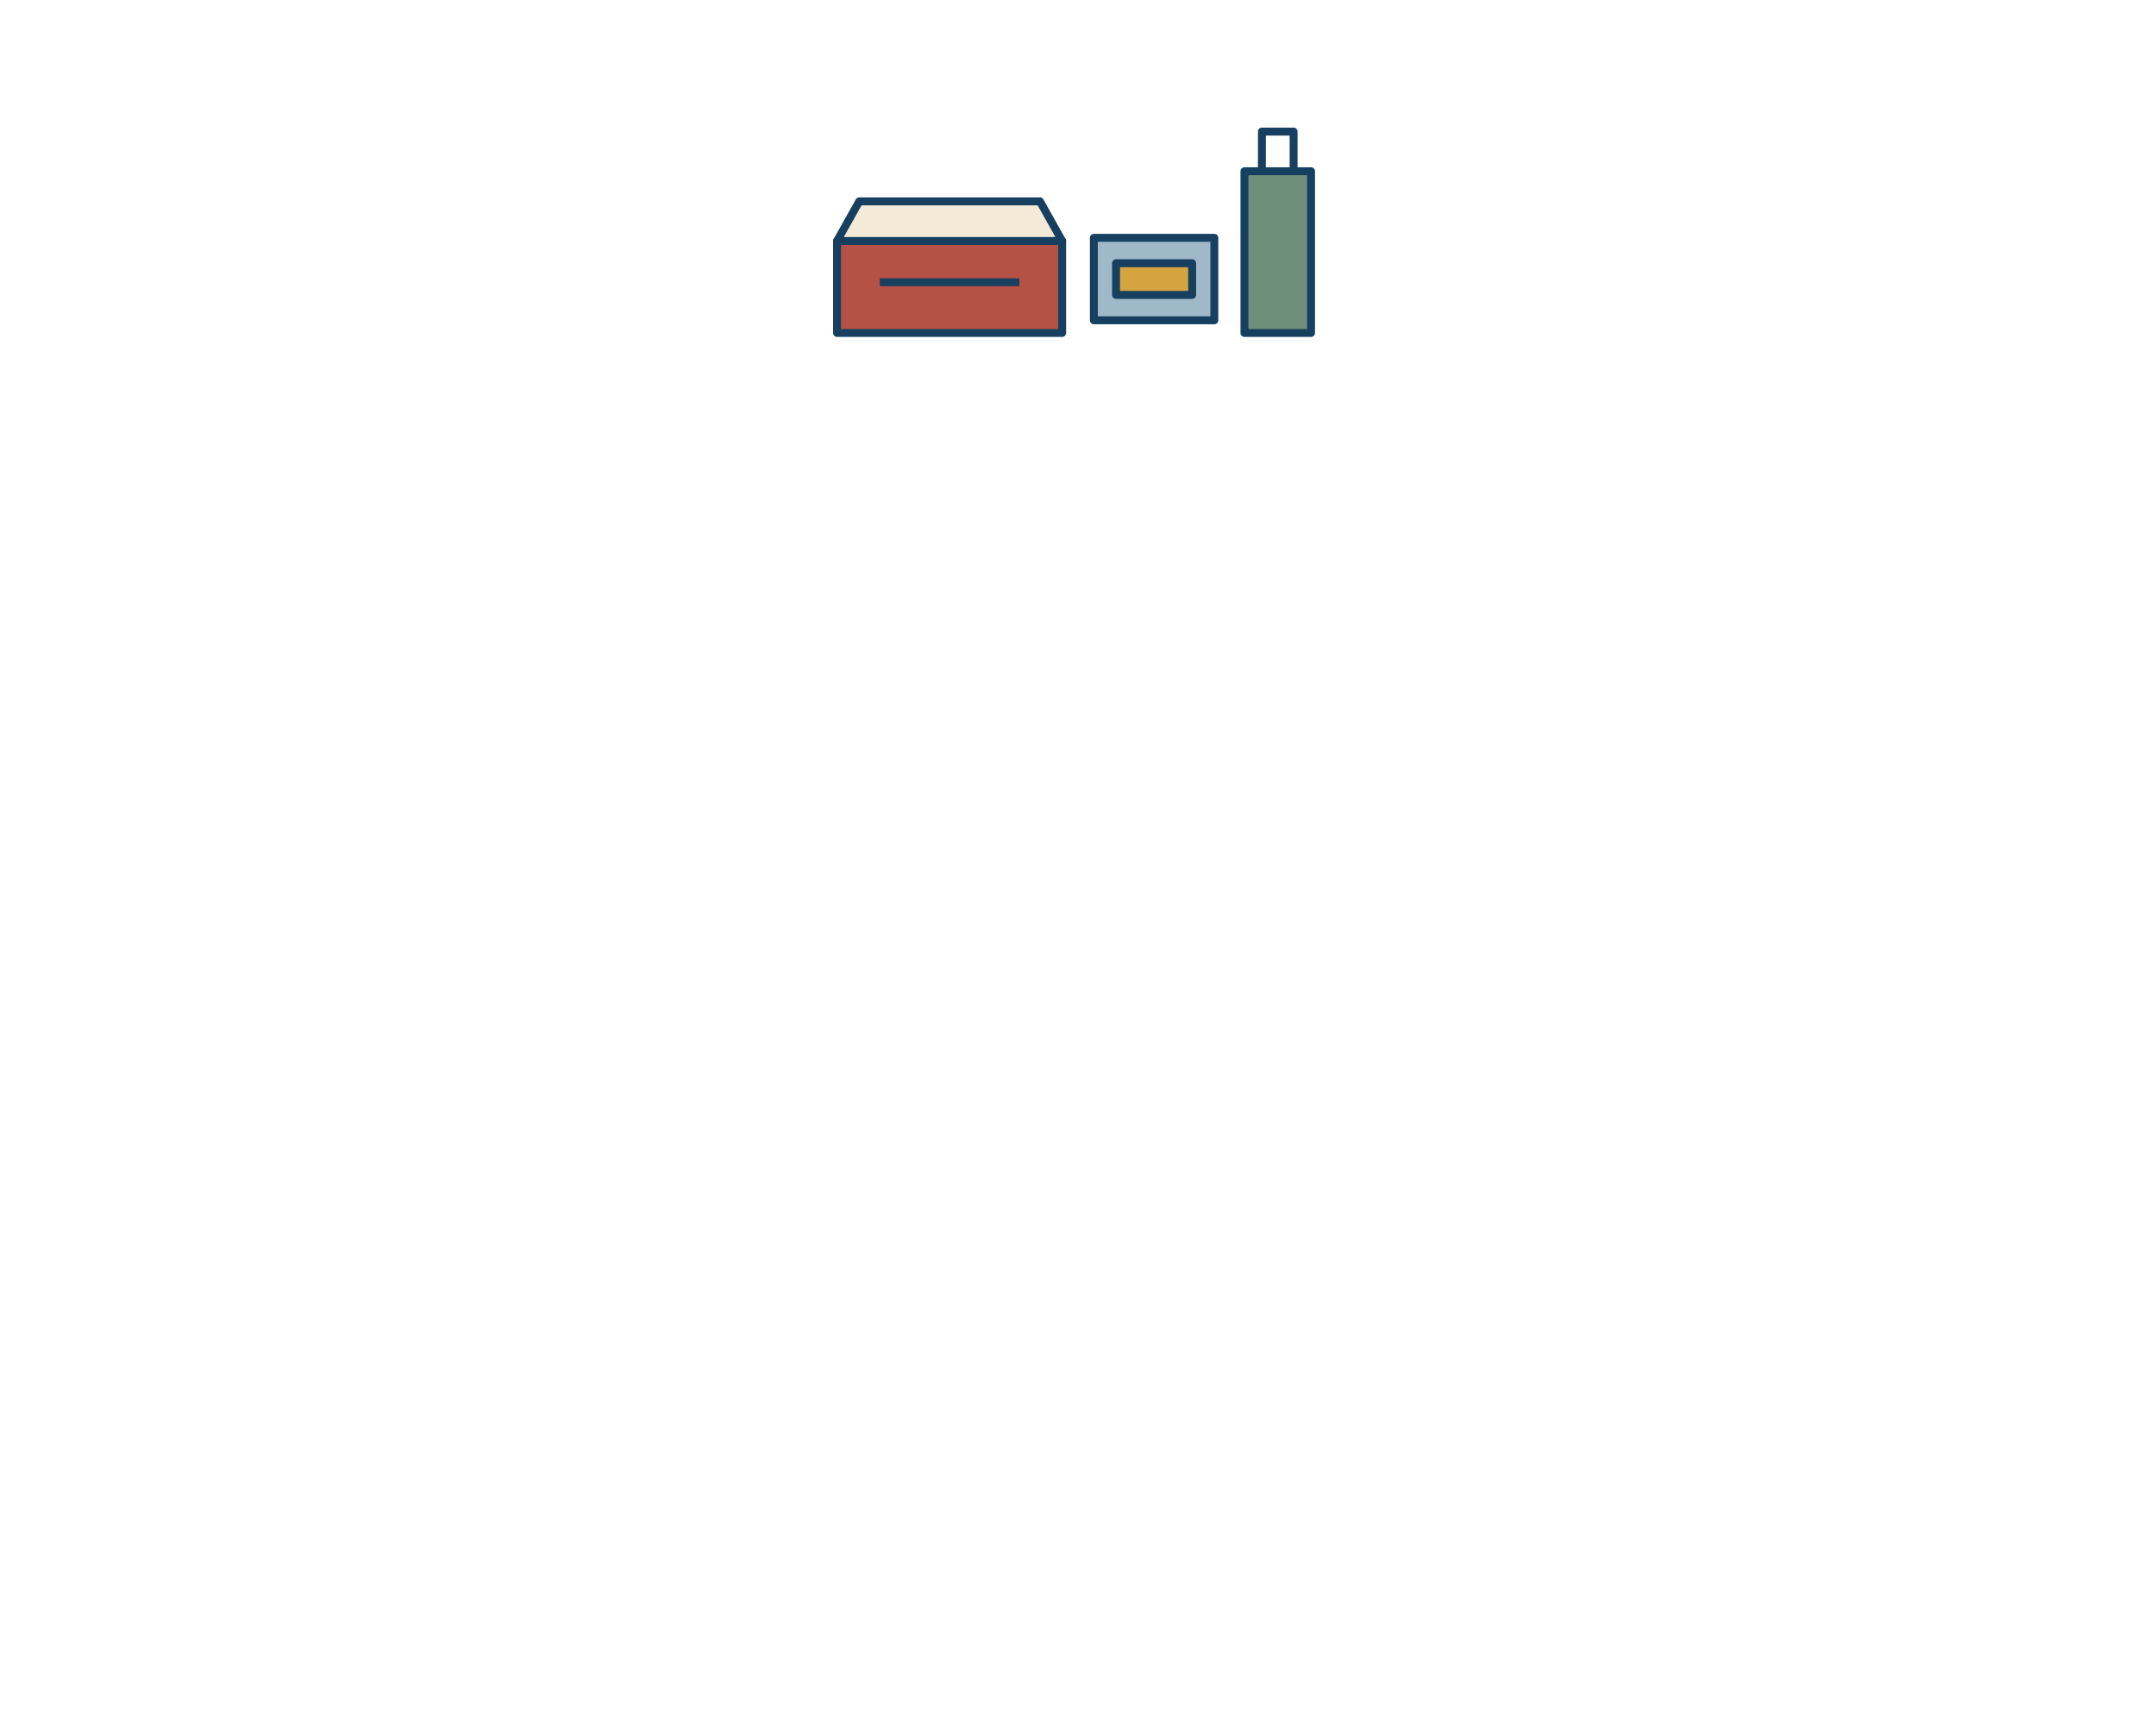
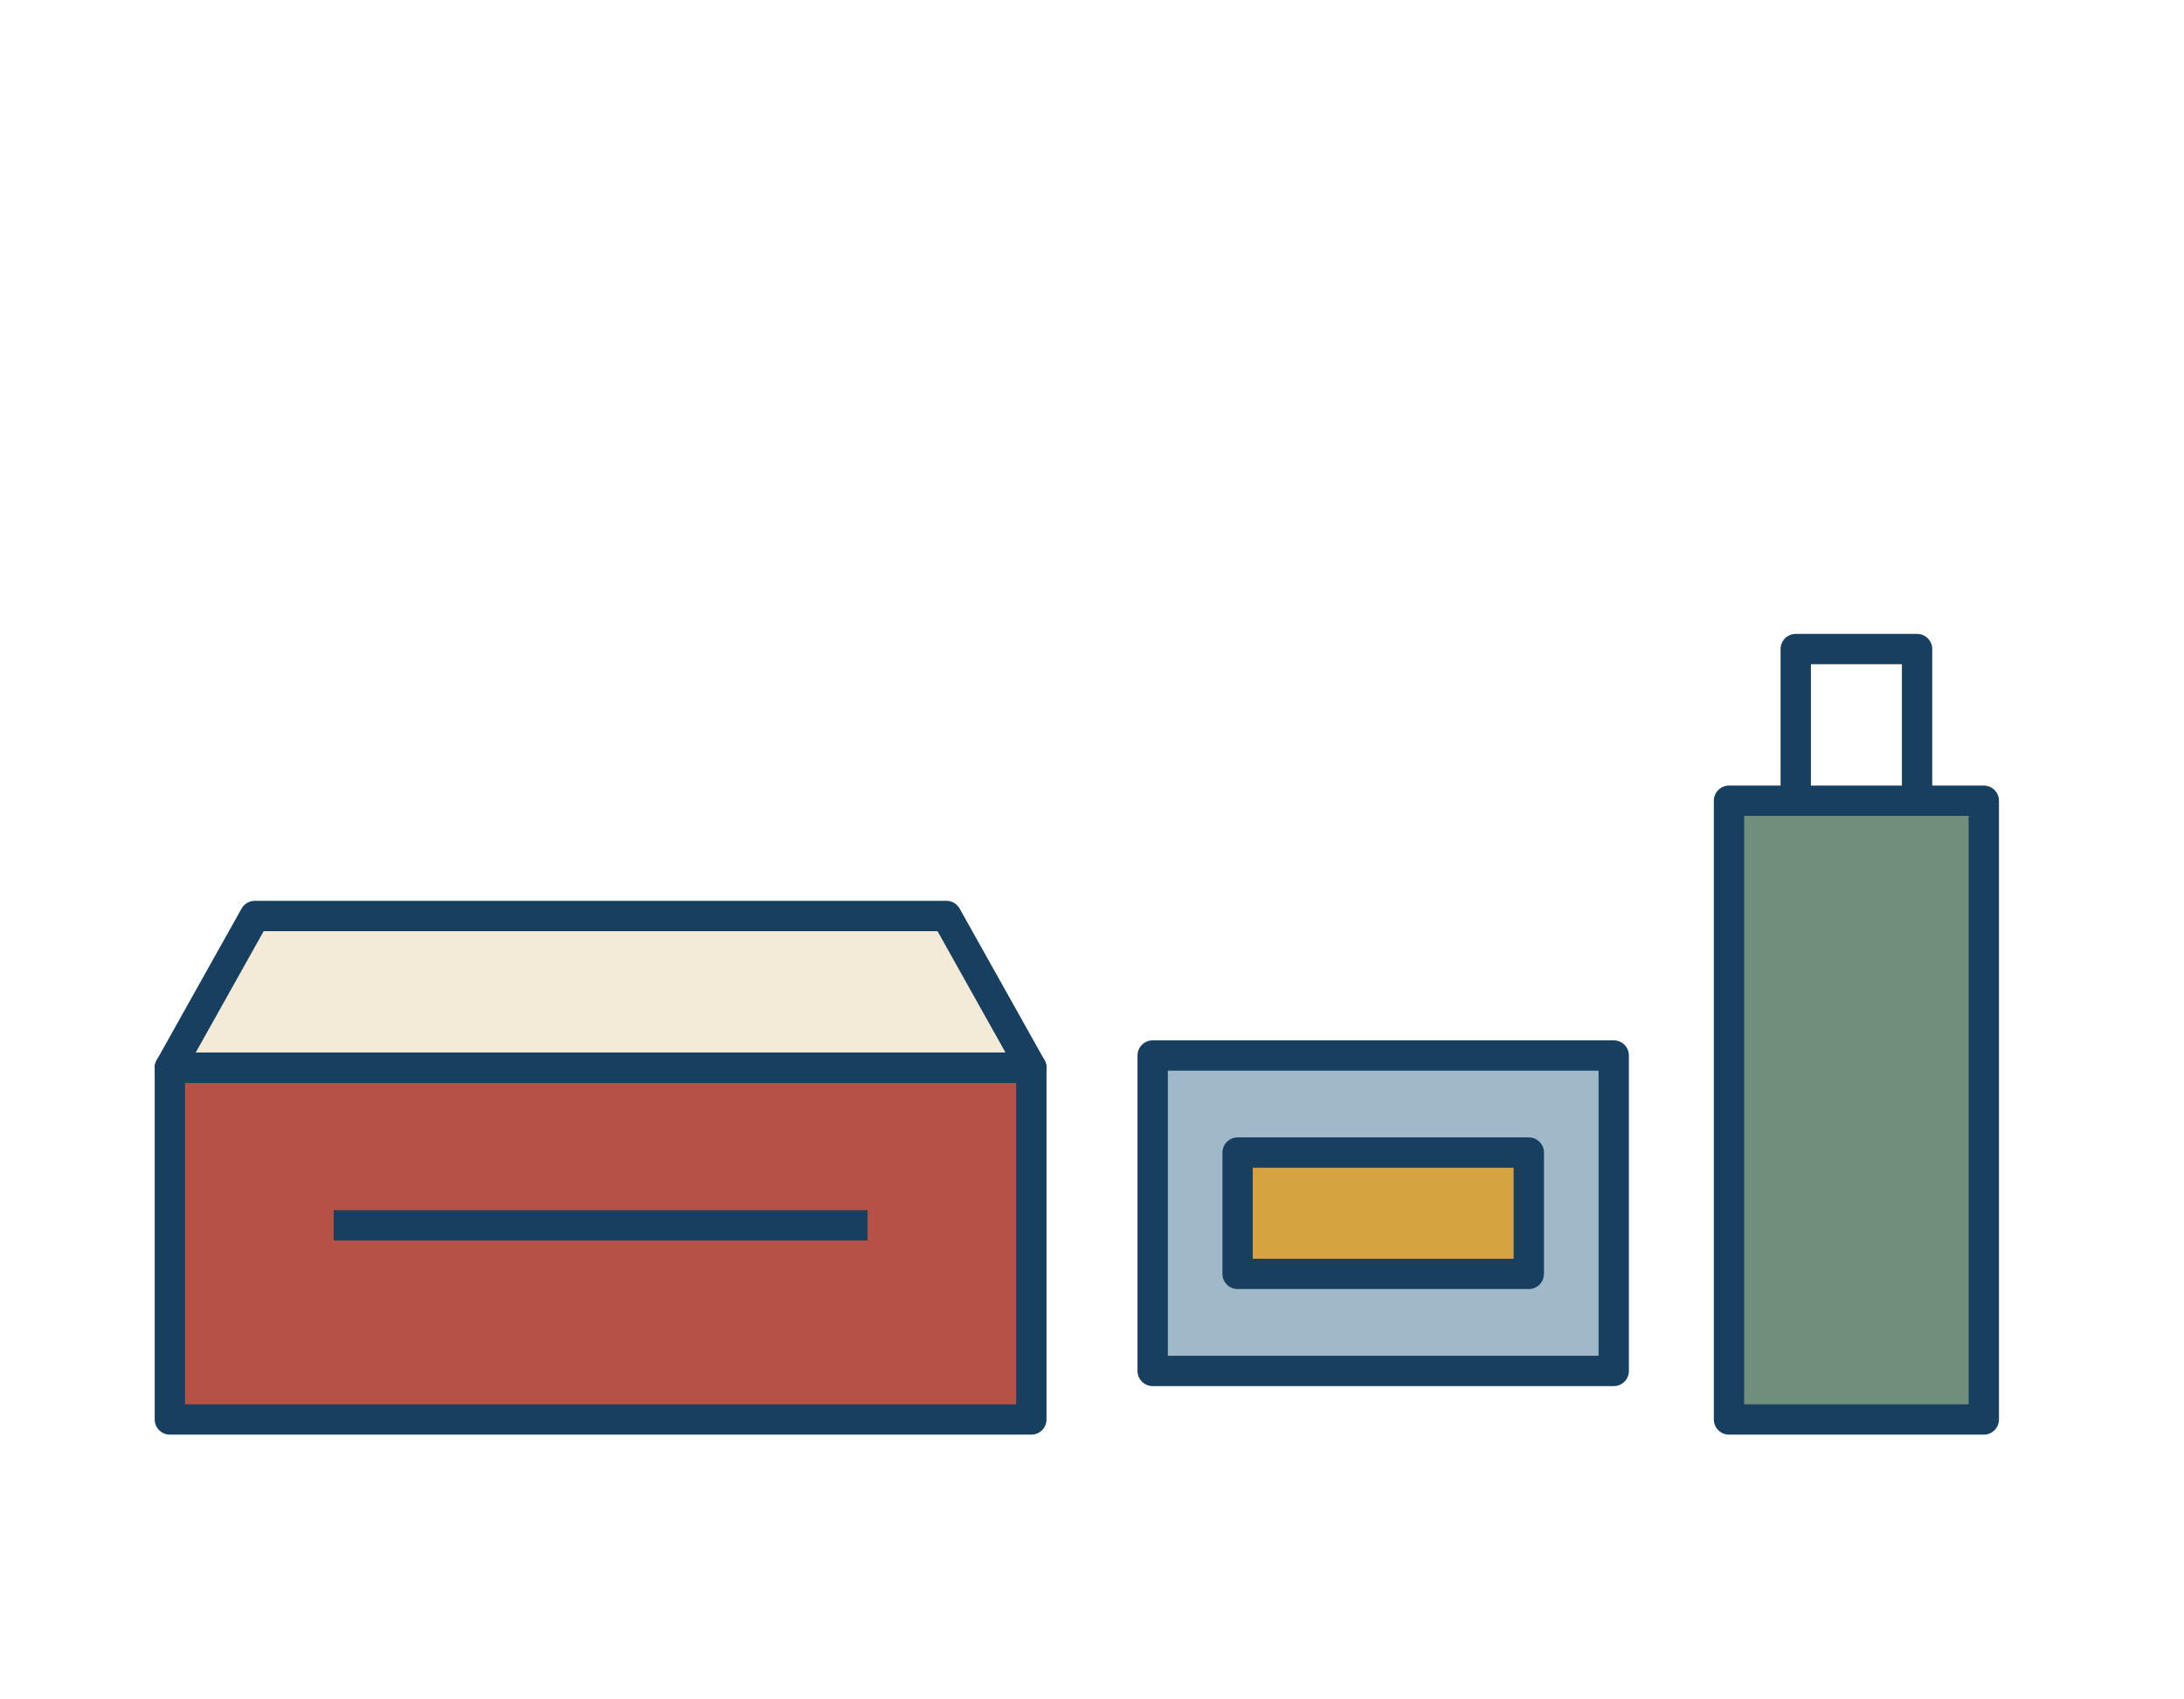
- <svg xmlns="http://www.w3.org/2000/svg" viewBox="-160 -130 680 540">
-   <g transform="translate(90 -142) scale(0.5)" stroke="#173f5f" stroke-width="5" stroke-linejoin="round">
+ <svg xmlns="http://www.w3.org/2000/svg" viewBox="0 0 360 280">
+   <g stroke="#173f5f" stroke-width="5" stroke-linejoin="round">
    <path fill="#b55245" d="M28 176h142v58H28z" />
    <path fill="#f3ead7" d="M42 151h114l14 25H28z" />
    <path fill="#9fb9c8" d="M190 174h76v52h-76z" />
    <path fill="#d5a33f" d="M204 190h48v20h-48z" />
    <path fill="#6f8f7b" d="M285 132h42v102h-42z" />
    <path d="M296 132v-25h20v25M55 202h88" fill="none" />
  </g>
</svg>
